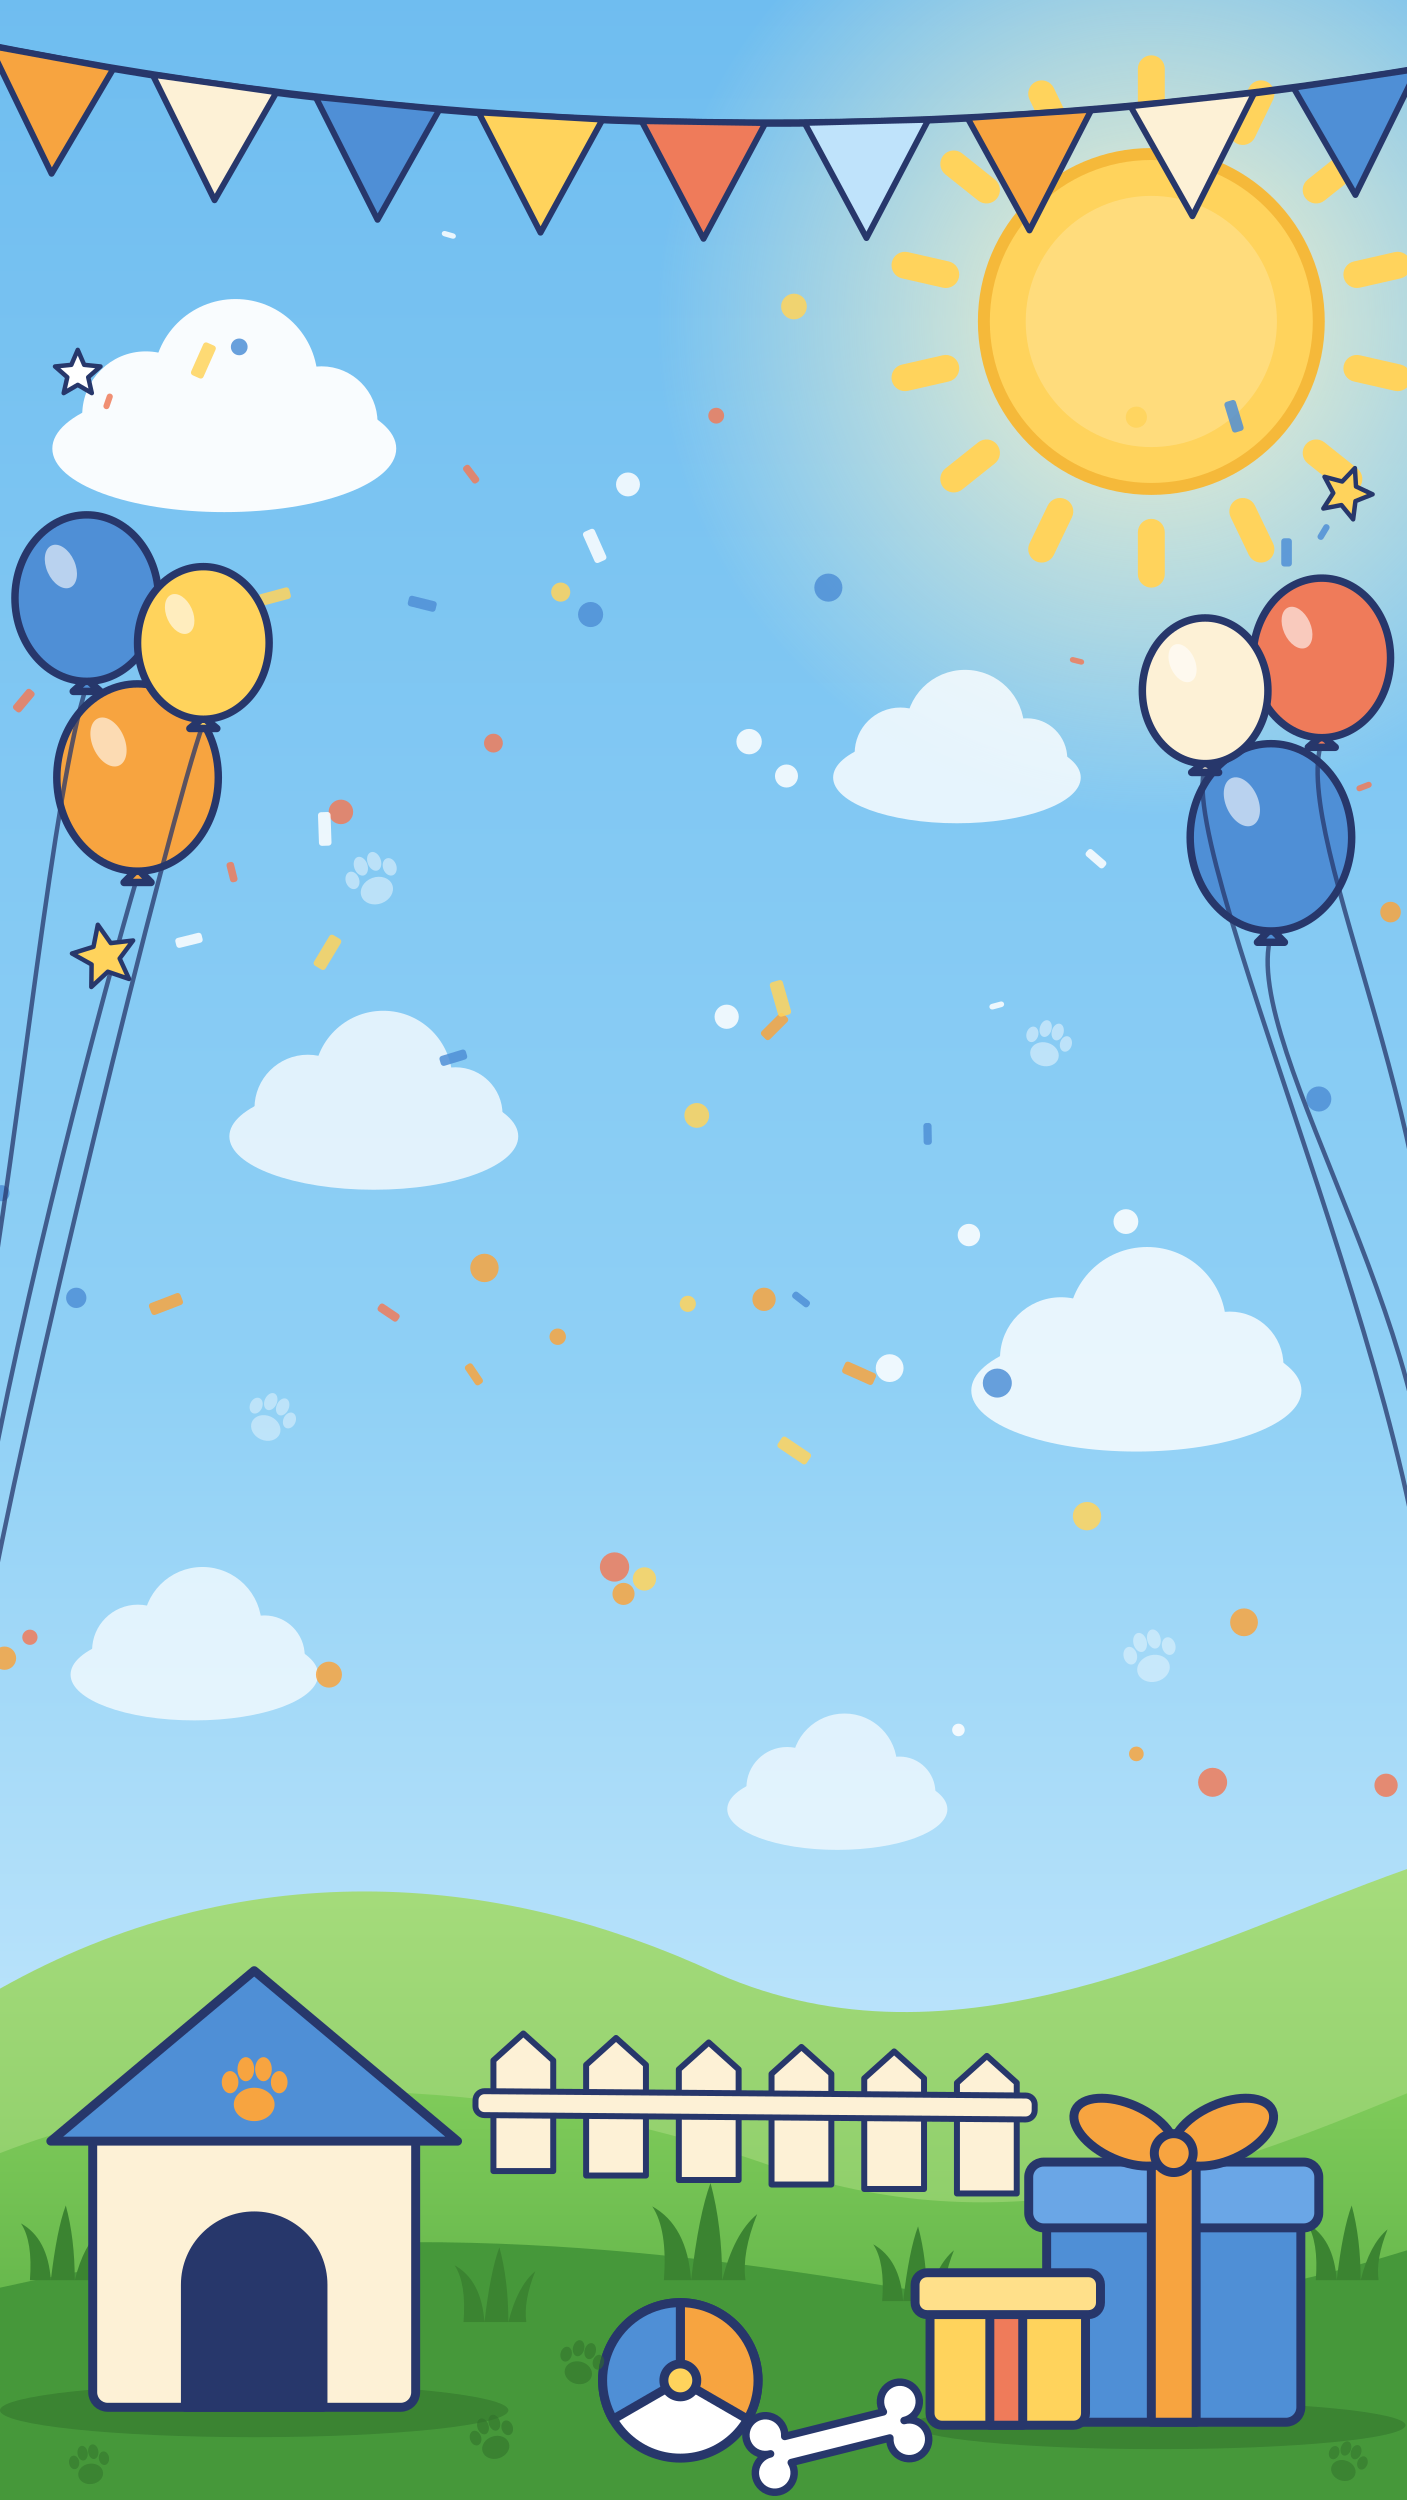
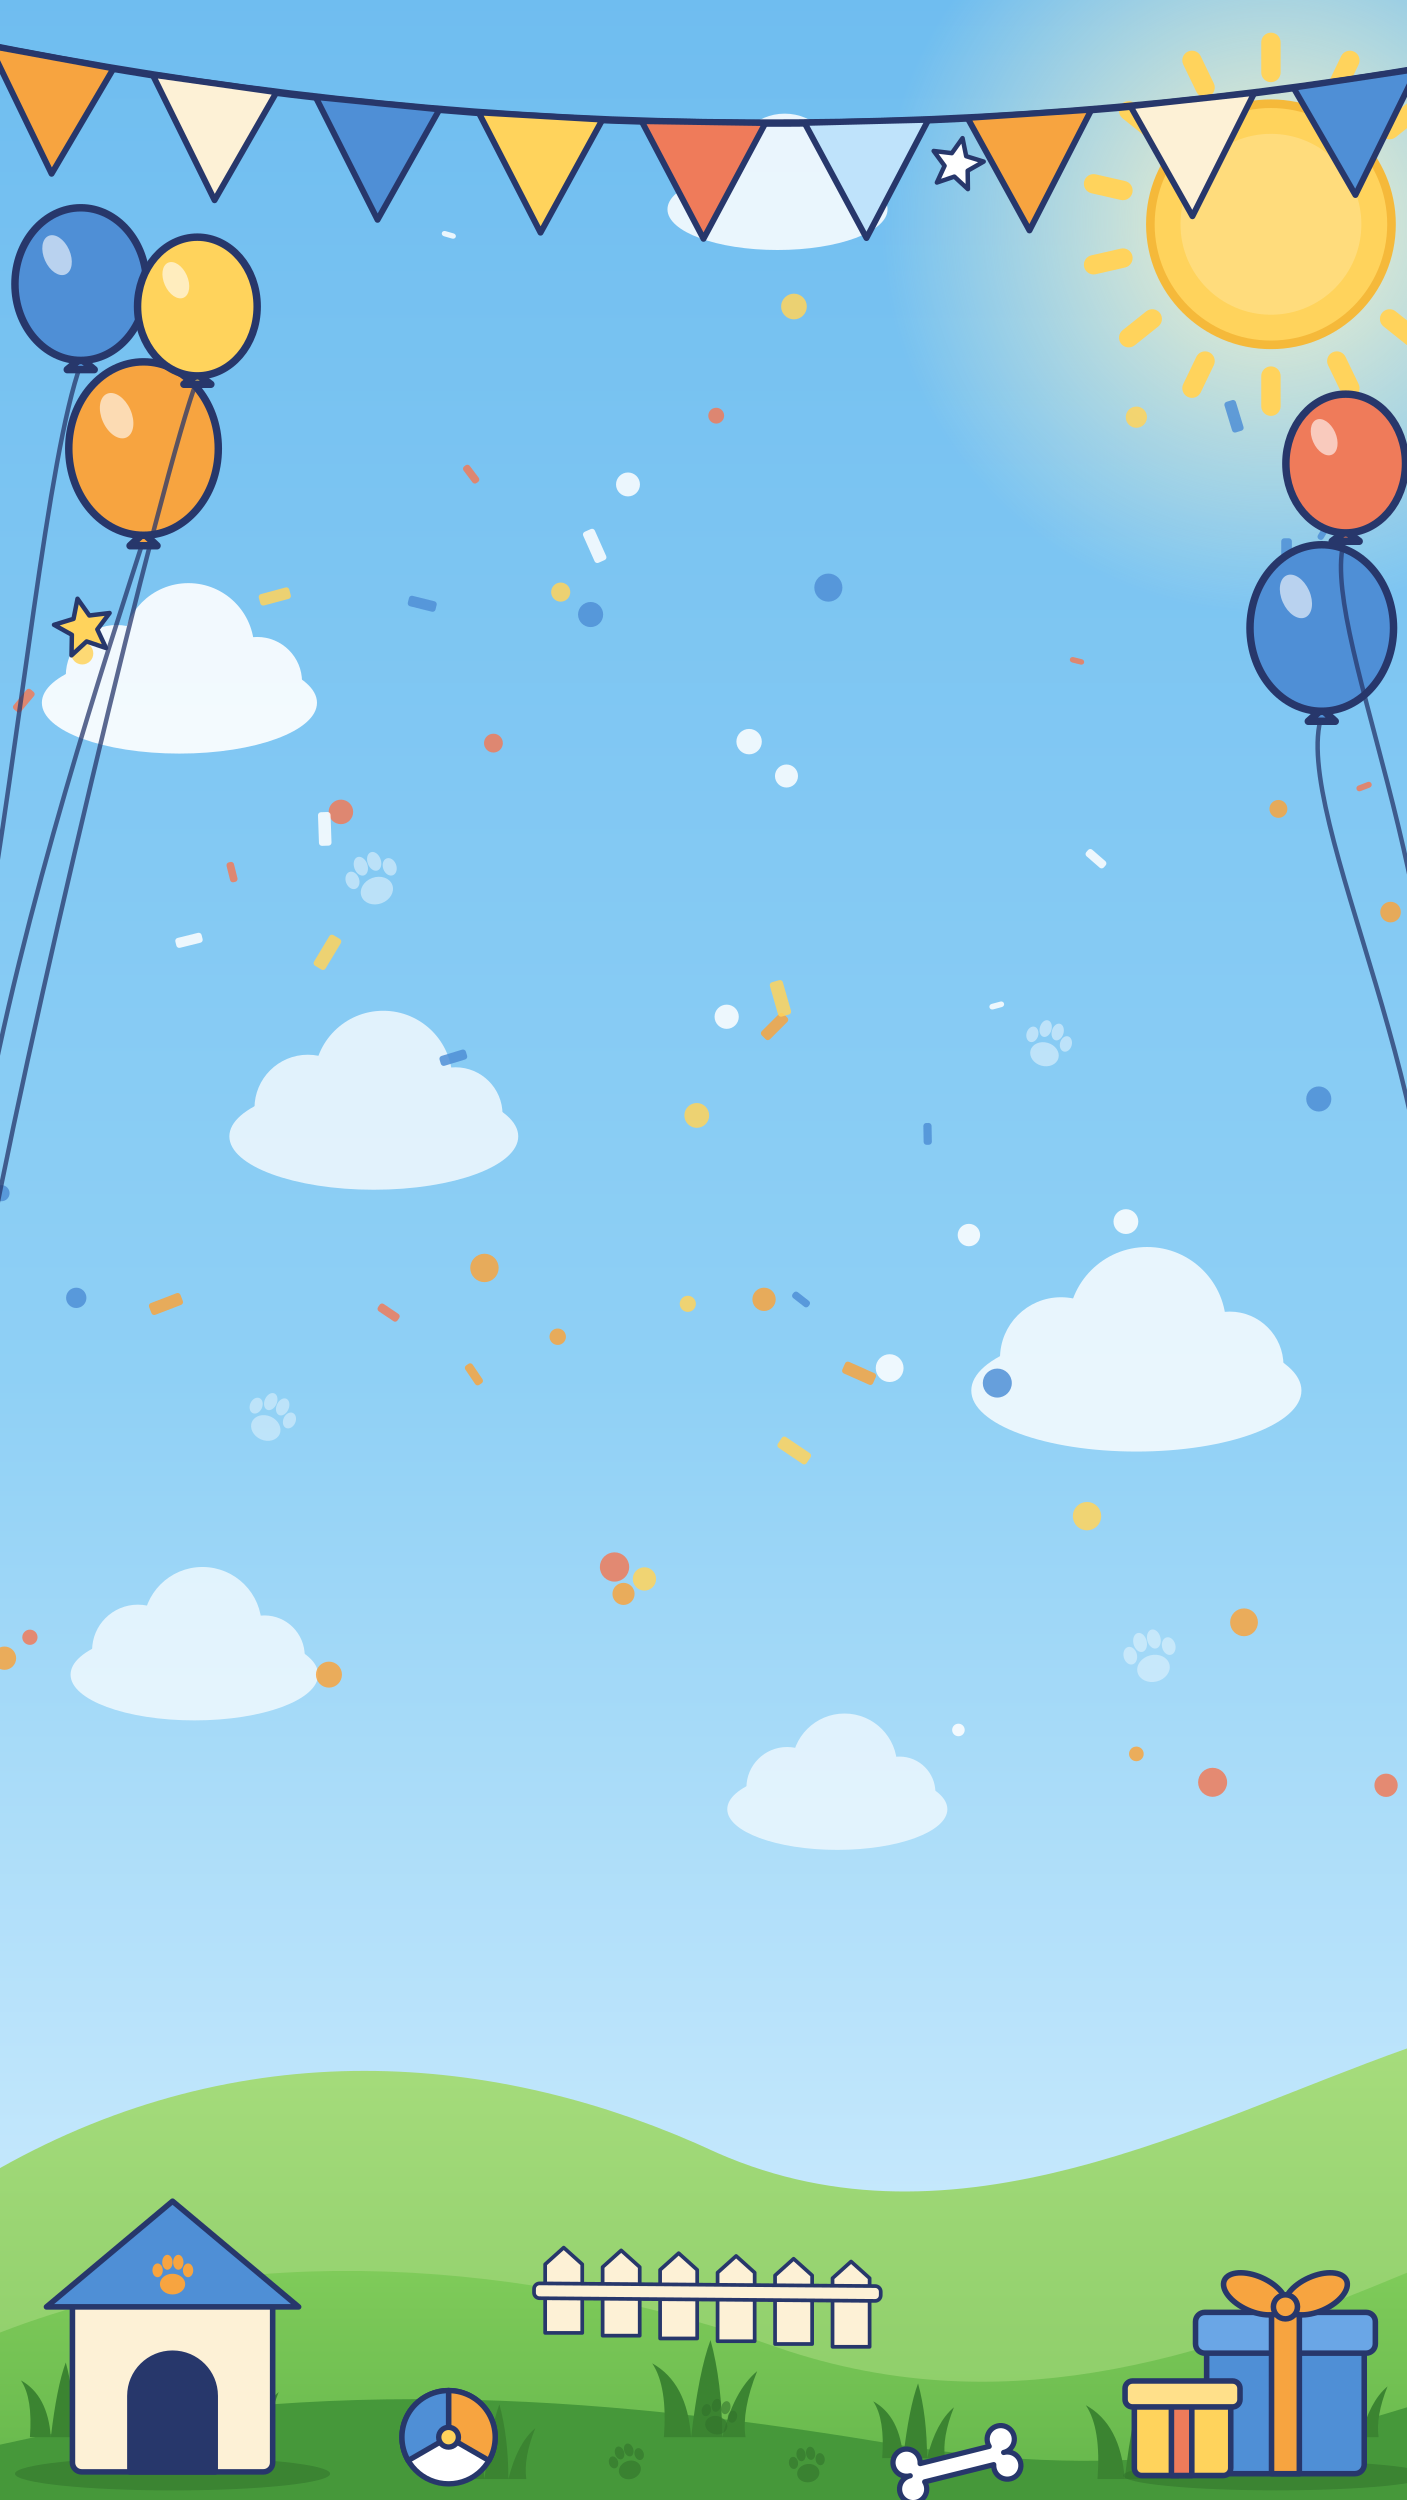
<svg xmlns="http://www.w3.org/2000/svg" viewBox="0 0 941 1672" width="941" height="1672">
  <defs>
    <linearGradient id="sky" x1="0" y1="0" x2="0" y2="1">
      <stop offset="0" stop-color="#6fbdf0" />
      <stop offset=".55" stop-color="#8fd0f5" />
      <stop offset="1" stop-color="#d9f1ff" />
    </linearGradient>
    <linearGradient id="hill1" x1="0" y1="0" x2="0" y2="1">
      <stop offset="0" stop-color="#a6dc7c" />
      <stop offset="1" stop-color="#7cc45c" />
    </linearGradient>
    <linearGradient id="hill2" x1="0" y1="0" x2="0" y2="1">
      <stop offset="0" stop-color="#7fcb5a" />
      <stop offset="1" stop-color="#4fa53f" />
    </linearGradient>
    <radialGradient id="glow">
      <stop offset="0" stop-color="#fff6c9" stop-opacity=".95" />
      <stop offset="1" stop-color="#fff6c9" stop-opacity="0" />
    </radialGradient>
  </defs>
  <rect width="941" height="1672" fill="url(#sky)" />
-   <circle cx="770" cy="215" r="330" fill="url(#glow)" />
-   <g transform="translate(770,215)">
+   <circle cx="850" cy="150" r="260" fill="url(#glow)" />
+   <g transform="translate(850,150) scale(.72)">
    <rect x="-9" y="-178" width="18" height="46" rx="9" fill="#ffd35c" transform="rotate(0)" />
    <rect x="-9" y="-178" width="18" height="46" rx="9" fill="#ffd35c" transform="rotate(25.71429)" />
    <rect x="-9" y="-178" width="18" height="46" rx="9" fill="#ffd35c" transform="rotate(51.42857)" />
    <rect x="-9" y="-178" width="18" height="46" rx="9" fill="#ffd35c" transform="rotate(77.14286)" />
    <rect x="-9" y="-178" width="18" height="46" rx="9" fill="#ffd35c" transform="rotate(102.8571)" />
    <rect x="-9" y="-178" width="18" height="46" rx="9" fill="#ffd35c" transform="rotate(128.5714)" />
    <rect x="-9" y="-178" width="18" height="46" rx="9" fill="#ffd35c" transform="rotate(154.2857)" />
    <rect x="-9" y="-178" width="18" height="46" rx="9" fill="#ffd35c" transform="rotate(180)" />
    <rect x="-9" y="-178" width="18" height="46" rx="9" fill="#ffd35c" transform="rotate(205.7143)" />
    <rect x="-9" y="-178" width="18" height="46" rx="9" fill="#ffd35c" transform="rotate(231.4286)" />
    <rect x="-9" y="-178" width="18" height="46" rx="9" fill="#ffd35c" transform="rotate(257.1429)" />
    <rect x="-9" y="-178" width="18" height="46" rx="9" fill="#ffd35c" transform="rotate(282.8571)" />
    <rect x="-9" y="-178" width="18" height="46" rx="9" fill="#ffd35c" transform="rotate(308.5714)" />
    <rect x="-9" y="-178" width="18" height="46" rx="9" fill="#ffd35c" transform="rotate(334.2857)" />
    <circle r="112" fill="#ffd35c" stroke="#f5b93a" stroke-width="8" />
    <circle r="84" fill="#ffe08a" opacity=".7" />
  </g>
-   <g transform="translate(150,300) scale(1.25)" opacity="0.95" fill="#fff">
-     <ellipse cx="0" cy="0" rx="92" ry="34" />
-     <circle cx="-42" cy="-18" r="34" />
-     <circle cx="6" cy="-36" r="44" />
-     <circle cx="52" cy="-14" r="30" />
-   </g>
-   <g transform="translate(640,520) scale(0.9)" opacity="0.8" fill="#fff">
+   <g transform="translate(120,470) scale(1)" opacity="0.9" fill="#fff">
+     <ellipse cx="0" cy="0" rx="92" ry="34" />
+     <circle cx="-42" cy="-18" r="34" />
+     <circle cx="6" cy="-36" r="44" />
+     <circle cx="52" cy="-14" r="30" />
+   </g>
+   <g transform="translate(520,140) scale(0.8)" opacity="0.85" fill="#fff">
    <ellipse cx="0" cy="0" rx="92" ry="34" />
    <circle cx="-42" cy="-18" r="34" />
    <circle cx="6" cy="-36" r="44" />
    <circle cx="52" cy="-14" r="30" />
  </g>
  <g transform="translate(250,760) scale(1.05)" opacity="0.75" fill="#fff">
    <ellipse cx="0" cy="0" rx="92" ry="34" />
    <circle cx="-42" cy="-18" r="34" />
    <circle cx="6" cy="-36" r="44" />
    <circle cx="52" cy="-14" r="30" />
  </g>
  <g transform="translate(760,930) scale(1.2)" opacity="0.8" fill="#fff">
    <ellipse cx="0" cy="0" rx="92" ry="34" />
    <circle cx="-42" cy="-18" r="34" />
    <circle cx="6" cy="-36" r="44" />
    <circle cx="52" cy="-14" r="30" />
  </g>
  <g transform="translate(130,1120) scale(0.9)" opacity="0.7" fill="#fff">
    <ellipse cx="0" cy="0" rx="92" ry="34" />
    <circle cx="-42" cy="-18" r="34" />
    <circle cx="6" cy="-36" r="44" />
    <circle cx="52" cy="-14" r="30" />
  </g>
  <g transform="translate(560,1210) scale(0.8)" opacity="0.65" fill="#fff">
    <ellipse cx="0" cy="0" rx="92" ry="34" />
    <circle cx="-42" cy="-18" r="34" />
    <circle cx="6" cy="-36" r="44" />
    <circle cx="52" cy="-14" r="30" />
  </g>
  <rect x="0" y="1117" width="13.8" height="5.2" rx="2" fill="#ffd35c" opacity=".85" transform="rotate(131 0 1117)" />
  <circle cx="501" cy="496" r="8.5" fill="#fff" opacity=".85" />
  <circle cx="511" cy="869" r="7.8" fill="#f7a440" opacity=".85" />
  <circle cx="228" cy="543" r="8.2" fill="#ef7b5a" opacity=".85" />
  <circle cx="51" cy="868" r="6.8" fill="#4f8fd6" opacity=".85" />
  <circle cx="760" cy="279" r="7.1" fill="#ffd35c" opacity=".85" />
  <circle cx="648" cy="826" r="7.5" fill="#fff" opacity=".85" />
  <circle cx="855" cy="541" r="6.0" fill="#f7a440" opacity=".85" />
  <rect x="313" y="310" width="13.9" height="5.2" rx="2" fill="#ef7b5a" opacity=".85" transform="rotate(53 313 310)" />
  <circle cx="882" cy="735" r="8.4" fill="#4f8fd6" opacity=".85" />
  <circle cx="55" cy="437" r="7.4" fill="#ffd35c" opacity=".85" />
  <rect x="397" y="353" width="22.7" height="8.5" rx="2" fill="#fff" opacity=".85" transform="rotate(66 397 353)" />
  <circle cx="324" cy="848" r="9.5" fill="#f7a440" opacity=".85" />
  <rect x="156" y="576" width="13.7" height="5.1" rx="2" fill="#ef7b5a" opacity=".85" transform="rotate(76 156 576)" />
  <rect x="313" y="708" width="18.4" height="6.9" rx="2" fill="#4f8fd6" opacity=".85" transform="rotate(163 313 708)" />
  <circle cx="431" cy="1056" r="7.8" fill="#ffd35c" opacity=".85" />
  <circle cx="486" cy="680" r="8.1" fill="#fff" opacity=".85" />
  <circle cx="373" cy="894" r="5.5" fill="#f7a440" opacity=".85" />
  <circle cx="330" cy="497" r="6.3" fill="#ef7b5a" opacity=".85" />
  <rect x="826" y="267" width="21.4" height="8.0" rx="2" fill="#4f8fd6" opacity=".85" transform="rotate(73 826 267)" />
  <rect x="145" y="232" width="23.9" height="9.0" rx="2" fill="#ffd35c" opacity=".85" transform="rotate(114 145 232)" />
  <rect x="136" y="630" width="18.1" height="6.8" rx="2" fill="#fff" opacity=".85" transform="rotate(166 136 630)" />
  <circle cx="832" cy="1085" r="9.3" fill="#f7a440" opacity=".85" />
  <rect x="716" y="439" width="9.8" height="3.7" rx="2" fill="#ef7b5a" opacity=".85" transform="rotate(14 716 439)" />
  <circle cx="1" cy="798" r="5.4" fill="#4f8fd6" opacity=".85" />
  <circle cx="460" cy="872" r="5.4" fill="#ffd35c" opacity=".85" />
  <rect x="221" y="543" width="22.5" height="8.4" rx="2" fill="#fff" opacity=".85" transform="rotate(88 221 543)" />
  <circle cx="3" cy="1109" r="7.8" fill="#f7a440" opacity=".85" />
  <circle cx="20" cy="1095" r="5.1" fill="#ef7b5a" opacity=".85" />
  <rect x="532" y="863" width="13.4" height="5.0" rx="2" fill="#4f8fd6" opacity=".85" transform="rotate(38 532 863)" />
  <circle cx="531" cy="205" r="8.6" fill="#ffd35c" opacity=".85" />
  <rect x="672" y="673" width="10.1" height="3.8" rx="2" fill="#fff" opacity=".85" transform="rotate(165 672 673)" />
  <rect x="123" y="872" width="22.5" height="8.4" rx="2" fill="#f7a440" opacity=".85" transform="rotate(159 123 872)" />
  <circle cx="811" cy="1192" r="9.7" fill="#ef7b5a" opacity=".85" />
  <circle cx="395" cy="411" r="8.4" fill="#4f8fd6" opacity=".85" />
  <circle cx="375" cy="396" r="6.4" fill="#ffd35c" opacity=".85" />
  <circle cx="526" cy="519" r="7.7" fill="#fff" opacity=".85" />
  <rect x="315" y="911" width="15.7" height="5.9" rx="2" fill="#f7a440" opacity=".85" transform="rotate(56 315 911)" />
  <circle cx="927" cy="1194" r="7.8" fill="#ef7b5a" opacity=".85" />
  <rect x="864" y="360" width="18.9" height="7.1" rx="2" fill="#4f8fd6" opacity=".85" transform="rotate(90 864 360)" />
  <rect x="524" y="960" width="23.2" height="8.7" rx="2" fill="#ffd35c" opacity=".85" transform="rotate(34 524 960)" />
  <circle cx="420" cy="324" r="8.0" fill="#fff" opacity=".85" />
  <rect x="528" y="682" width="20.5" height="7.7" rx="2" fill="#f7a440" opacity=".85" transform="rotate(135 528 682)" />
  <rect x="24" y="464" width="17.4" height="6.5" rx="2" fill="#ef7b5a" opacity=".85" transform="rotate(130 24 464)" />
  <rect x="274" y="398" width="19.1" height="7.2" rx="2" fill="#4f8fd6" opacity=".85" transform="rotate(14 274 398)" />
  <circle cx="727" cy="1014" r="9.5" fill="#ffd35c" opacity=".85" />
  <circle cx="641" cy="1157" r="4.2" fill="#fff" opacity=".85" />
  <rect x="566" y="910" width="22.5" height="8.5" rx="2" fill="#f7a440" opacity=".85" transform="rotate(24 566 910)" />
  <rect x="76" y="264" width="10.8" height="4.1" rx="2" fill="#ef7b5a" opacity=".85" transform="rotate(109 76 264)" />
  <rect x="890" y="352" width="11.5" height="4.3" rx="2" fill="#4f8fd6" opacity=".85" transform="rotate(121 890 352)" />
  <rect x="229" y="629" width="23.9" height="9.0" rx="2" fill="#ffd35c" opacity=".85" transform="rotate(121 229 629)" />
  <rect x="729" y="567" width="15.6" height="5.8" rx="2" fill="#fff" opacity=".85" transform="rotate(41 729 567)" />
  <circle cx="760" cy="1173" r="4.9" fill="#f7a440" opacity=".85" />
  <circle cx="479" cy="278" r="5.3" fill="#ef7b5a" opacity=".85" />
  <circle cx="160" cy="232" r="5.6" fill="#4f8fd6" opacity=".85" />
  <rect x="523" y="655" width="23.9" height="9.0" rx="2" fill="#ffd35c" opacity=".85" transform="rotate(74 523 655)" />
  <rect x="296" y="154" width="9.7" height="3.6" rx="2" fill="#fff" opacity=".85" transform="rotate(16 296 154)" />
  <circle cx="220" cy="1120" r="8.7" fill="#f7a440" opacity=".85" />
  <circle cx="411" cy="1048" r="9.8" fill="#ef7b5a" opacity=".85" />
  <rect x="623" y="751" width="14.6" height="5.5" rx="2" fill="#4f8fd6" opacity=".85" transform="rotate(89 623 751)" />
  <circle cx="466" cy="746" r="8.3" fill="#ffd35c" opacity=".85" />
  <circle cx="595" cy="915" r="9.3" fill="#fff" opacity=".85" />
  <circle cx="930" cy="610" r="6.9" fill="#f7a440" opacity=".85" />
  <rect x="918" y="526" width="10.7" height="4.0" rx="2" fill="#ef7b5a" opacity=".85" transform="rotate(159 918 526)" />
  <circle cx="667" cy="925" r="9.7" fill="#4f8fd6" opacity=".85" />
  <rect x="195" y="400" width="21.1" height="7.9" rx="2" fill="#ffd35c" opacity=".85" transform="rotate(165 195 400)" />
  <circle cx="753" cy="817" r="8.3" fill="#fff" opacity=".85" />
  <circle cx="417" cy="1066" r="7.4" fill="#f7a440" opacity=".85" />
  <rect x="255" y="871" width="15.8" height="5.9" rx="2" fill="#ef7b5a" opacity=".85" transform="rotate(34 255 871)" />
  <circle cx="554" cy="393" r="9.4" fill="#4f8fd6" opacity=".85" />
-   <path d="M0,1330 C160,1240 330,1250 480,1320 C640,1390 800,1300 941,1250 L941,1672 L0,1672 Z" fill="url(#hill1)" />
-   <path d="M0,1440 C180,1370 380,1400 520,1450 C680,1505 820,1450 941,1400 L941,1672 L0,1672 Z" fill="url(#hill2)" />
-   <g fill="#fdf1d6" stroke="#27376b" stroke-width="4" stroke-linejoin="round">
-     <path d="M330,1452 L330,1378 L350,1360 L370,1378 L370,1452 Z" />
-     <path d="M392,1455 L392,1381 L412,1363 L432,1381 L432,1455 Z" />
-     <path d="M454,1458 L454,1384 L474,1366 L494,1384 L494,1458 Z" />
-     <path d="M516,1461 L516,1387 L536,1369 L556,1387 L556,1461 Z" />
-     <path d="M578,1464 L578,1390 L598,1372 L618,1390 L618,1464 Z" />
-     <path d="M640,1467 L640,1393 L660,1375 L680,1393 L680,1467 Z" />
-     <rect x="318" y="1400" width="374" height="16" rx="6" transform="rotate(.46 500 1408)" />
-   </g>
-   <path d="M0,1530 C220,1480 420,1500 600,1530 C760,1556 860,1530 941,1505 L941,1672 L0,1672 Z" fill="#46983a" />
-   <path transform="translate(40,1525) scale(1)" d="M-20,0 Q-18,-26 -26,-38 Q-8,-28 -6,0 Q-2,-34 4,-50 Q10,-28 10,0 Q16,-24 28,-34 Q20,-14 22,0 Z" fill="#3b8431" />
-   <path transform="translate(150,1539) scale(1.3)" d="M-20,0 Q-18,-26 -26,-38 Q-8,-28 -6,0 Q-2,-34 4,-50 Q10,-28 10,0 Q16,-24 28,-34 Q20,-14 22,0 Z" fill="#3b8431" />
-   <path transform="translate(330,1553) scale(1)" d="M-20,0 Q-18,-26 -26,-38 Q-8,-28 -6,0 Q-2,-34 4,-50 Q10,-28 10,0 Q16,-24 28,-34 Q20,-14 22,0 Z" fill="#3b8431" />
-   <path transform="translate(470,1525) scale(1.3)" d="M-20,0 Q-18,-26 -26,-38 Q-8,-28 -6,0 Q-2,-34 4,-50 Q10,-28 10,0 Q16,-24 28,-34 Q20,-14 22,0 Z" fill="#3b8431" />
-   <path transform="translate(610,1539) scale(1)" d="M-20,0 Q-18,-26 -26,-38 Q-8,-28 -6,0 Q-2,-34 4,-50 Q10,-28 10,0 Q16,-24 28,-34 Q20,-14 22,0 Z" fill="#3b8431" />
-   <path transform="translate(760,1553) scale(1.3)" d="M-20,0 Q-18,-26 -26,-38 Q-8,-28 -6,0 Q-2,-34 4,-50 Q10,-28 10,0 Q16,-24 28,-34 Q20,-14 22,0 Z" fill="#3b8431" />
-   <path transform="translate(900,1525) scale(1)" d="M-20,0 Q-18,-26 -26,-38 Q-8,-28 -6,0 Q-2,-34 4,-50 Q10,-28 10,0 Q16,-24 28,-34 Q20,-14 22,0 Z" fill="#3b8431" />
-   <g stroke="#27376b" stroke-width="6" stroke-linejoin="round">
-     <ellipse cx="170" cy="1612" rx="170" ry="18" fill="#2f6f2a" stroke="none" opacity=".5" />
-     <rect x="62" y="1420" width="216" height="190" rx="10" fill="#fdf1d6" />
-     <path d="M34,1432 L170,1318 L306,1432 Z" fill="#4f8fd6" />
-     <path d="M124,1610 L124,1528 A46,46 0 0 1 216,1528 L216,1610 Z" fill="#27376b" />
-   </g>
-   <g transform="translate(170,1400) rotate(0) scale(0.62)" fill="#f7a440" opacity="1">
-     <ellipse cx="0" cy="12" rx="22" ry="18" />
-     <ellipse cx="-26" cy="-12" rx="9" ry="12" />
-     <ellipse cx="-9" cy="-26" rx="9" ry="13" />
-     <ellipse cx="10" cy="-26" rx="9" ry="13" />
-     <ellipse cx="27" cy="-12" rx="9" ry="12" />
-   </g>
-   <g stroke="#27376b" stroke-width="6" stroke-linejoin="round">
-     <ellipse cx="775" cy="1622" rx="165" ry="16" fill="#2f6f2a" stroke="none" opacity=".5" />
-     <rect x="700" y="1470" width="170" height="150" rx="10" fill="#4f8fd6" />
-     <rect x="688" y="1446" width="194" height="44" rx="10" fill="#6aa6e6" />
-     <rect x="770" y="1446" width="30" height="174" fill="#f7a440" />
-     <ellipse cx="752" cy="1426" rx="36" ry="19" fill="#f7a440" transform="rotate(24 752 1426)" />
-     <ellipse cx="818" cy="1426" rx="36" ry="19" fill="#f7a440" transform="rotate(-24 818 1426)" />
-     <circle cx="785" cy="1440" r="13" fill="#f7a440" />
-     <rect x="622" y="1536" width="104" height="86" rx="8" fill="#ffd35c" />
-     <rect x="662" y="1536" width="22" height="86" fill="#ef7b5a" />
-     <rect x="612" y="1520" width="124" height="28" rx="8" fill="#ffe08a" />
-   </g>
-   <g stroke="#27376b" stroke-width="6" stroke-linejoin="round" transform="translate(455,1592)">
+   <g transform="translate(0,120)">
+     <path d="M0,1330 C160,1240 330,1250 480,1320 C640,1390 800,1300 941,1250 L941,1672 L0,1672 Z" fill="url(#hill1)" />
+     <path d="M0,1440 C180,1370 380,1400 520,1450 C680,1505 820,1450 941,1400 L941,1672 L0,1672 Z" fill="url(#hill2)" />
+   </g>
+   <g transform="translate(160,660) scale(.62)">
+     <g fill="#fdf1d6" stroke="#27376b" stroke-width="4" stroke-linejoin="round">
+       <path d="M330,1452 L330,1378 L350,1360 L370,1378 L370,1452 Z" />
+       <path d="M392,1455 L392,1381 L412,1363 L432,1381 L432,1455 Z" />
+       <path d="M454,1458 L454,1384 L474,1366 L494,1384 L494,1458 Z" />
+       <path d="M516,1461 L516,1387 L536,1369 L556,1387 L556,1461 Z" />
+       <path d="M578,1464 L578,1390 L598,1372 L618,1390 L618,1464 Z" />
+       <path d="M640,1467 L640,1393 L660,1375 L680,1393 L680,1467 Z" />
+       <rect x="318" y="1400" width="374" height="16" rx="6" transform="rotate(.46 500 1408)" />
+     </g>
+   </g>
+   <g transform="translate(0,105)">
+     <path d="M0,1530 C220,1480 420,1500 600,1530 C760,1556 860,1530 941,1505 L941,1672 L0,1672 Z" fill="#46983a" />
+     <path transform="translate(40,1525) scale(1)" d="M-20,0 Q-18,-26 -26,-38 Q-8,-28 -6,0 Q-2,-34 4,-50 Q10,-28 10,0 Q16,-24 28,-34 Q20,-14 22,0 Z" fill="#3b8431" />
+     <path transform="translate(150,1539) scale(1.3)" d="M-20,0 Q-18,-26 -26,-38 Q-8,-28 -6,0 Q-2,-34 4,-50 Q10,-28 10,0 Q16,-24 28,-34 Q20,-14 22,0 Z" fill="#3b8431" />
+     <path transform="translate(330,1553) scale(1)" d="M-20,0 Q-18,-26 -26,-38 Q-8,-28 -6,0 Q-2,-34 4,-50 Q10,-28 10,0 Q16,-24 28,-34 Q20,-14 22,0 Z" fill="#3b8431" />
+     <path transform="translate(470,1525) scale(1.3)" d="M-20,0 Q-18,-26 -26,-38 Q-8,-28 -6,0 Q-2,-34 4,-50 Q10,-28 10,0 Q16,-24 28,-34 Q20,-14 22,0 Z" fill="#3b8431" />
+     <path transform="translate(610,1539) scale(1)" d="M-20,0 Q-18,-26 -26,-38 Q-8,-28 -6,0 Q-2,-34 4,-50 Q10,-28 10,0 Q16,-24 28,-34 Q20,-14 22,0 Z" fill="#3b8431" />
+     <path transform="translate(760,1553) scale(1.3)" d="M-20,0 Q-18,-26 -26,-38 Q-8,-28 -6,0 Q-2,-34 4,-50 Q10,-28 10,0 Q16,-24 28,-34 Q20,-14 22,0 Z" fill="#3b8431" />
+     <path transform="translate(900,1525) scale(1)" d="M-20,0 Q-18,-26 -26,-38 Q-8,-28 -6,0 Q-2,-34 4,-50 Q10,-28 10,0 Q16,-24 28,-34 Q20,-14 22,0 Z" fill="#3b8431" />
+   </g>
+   <g transform="translate(10,655) scale(.62)">
+     <g stroke="#27376b" stroke-width="6" stroke-linejoin="round">
+       <ellipse cx="170" cy="1612" rx="170" ry="18" fill="#2f6f2a" stroke="none" opacity=".5" />
+       <rect x="62" y="1420" width="216" height="190" rx="10" fill="#fdf1d6" />
+       <path d="M34,1432 L170,1318 L306,1432 Z" fill="#4f8fd6" />
+       <path d="M124,1610 L124,1528 A46,46 0 0 1 216,1528 L216,1610 Z" fill="#27376b" />
+     </g>
+     <g transform="translate(170,1400) rotate(0) scale(0.62)" fill="#f7a440" opacity="1">
+       <ellipse cx="0" cy="12" rx="22" ry="18" />
+       <ellipse cx="-26" cy="-12" rx="9" ry="12" />
+       <ellipse cx="-9" cy="-26" rx="9" ry="13" />
+       <ellipse cx="10" cy="-26" rx="9" ry="13" />
+       <ellipse cx="27" cy="-12" rx="9" ry="12" />
+     </g>
+   </g>
+   <g transform="translate(373,650) scale(.62)">
+     <g stroke="#27376b" stroke-width="6" stroke-linejoin="round">
+       <ellipse cx="775" cy="1622" rx="165" ry="16" fill="#2f6f2a" stroke="none" opacity=".5" />
+       <rect x="700" y="1470" width="170" height="150" rx="10" fill="#4f8fd6" />
+       <rect x="688" y="1446" width="194" height="44" rx="10" fill="#6aa6e6" />
+       <rect x="770" y="1446" width="30" height="174" fill="#f7a440" />
+       <ellipse cx="752" cy="1426" rx="36" ry="19" fill="#f7a440" transform="rotate(24 752 1426)" />
+       <ellipse cx="818" cy="1426" rx="36" ry="19" fill="#f7a440" transform="rotate(-24 818 1426)" />
+       <circle cx="785" cy="1440" r="13" fill="#f7a440" />
+       <rect x="622" y="1536" width="104" height="86" rx="8" fill="#ffd35c" />
+       <rect x="662" y="1536" width="22" height="86" fill="#ef7b5a" />
+       <rect x="612" y="1520" width="124" height="28" rx="8" fill="#ffe08a" />
+     </g>
+   </g>
+   <g stroke="#27376b" stroke-width="6" stroke-linejoin="round" transform="translate(300,1630) scale(.6)">
    <circle r="52" fill="#fff" />
    <path d="M0,-52 A52,52 0 0 1 45,26 L0,0 Z" fill="#f7a440" />
    <path d="M0,-52 A52,52 0 0 0 -45,26 L0,0 Z" fill="#4f8fd6" />
    <circle r="11" fill="#ffd35c" />
  </g>
-   <g transform="translate(560,1630) rotate(-14)" fill="#fff" stroke="#27376b" stroke-width="5" stroke-linejoin="round">
+   <g transform="translate(640,1648) rotate(-14) scale(.7)" fill="#fff" stroke="#27376b" stroke-width="5" stroke-linejoin="round">
    <path d="M-34,-9 A13,13 0 1 0 -46,0 A13,13 0 1 0 -34,9 L34,9 A13,13 0 1 0 46,0 A13,13 0 1 0 34,-9 Z" />
  </g>
-   <g transform="translate(330,1632) rotate(-18) scale(0.42)" fill="#2f6f2a" opacity="0.55">
-     <ellipse cx="0" cy="12" rx="22" ry="18" />
-     <ellipse cx="-26" cy="-12" rx="9" ry="12" />
-     <ellipse cx="-9" cy="-26" rx="9" ry="13" />
-     <ellipse cx="10" cy="-26" rx="9" ry="13" />
-     <ellipse cx="27" cy="-12" rx="9" ry="12" />
-   </g>
-   <g transform="translate(388,1582) rotate(14) scale(0.42)" fill="#2f6f2a" opacity="0.55">
-     <ellipse cx="0" cy="12" rx="22" ry="18" />
-     <ellipse cx="-26" cy="-12" rx="9" ry="12" />
-     <ellipse cx="-9" cy="-26" rx="9" ry="13" />
-     <ellipse cx="10" cy="-26" rx="9" ry="13" />
-     <ellipse cx="27" cy="-12" rx="9" ry="12" />
-   </g>
-   <g transform="translate(60,1650) rotate(-8) scale(0.38)" fill="#2f6f2a" opacity="0.5">
-     <ellipse cx="0" cy="12" rx="22" ry="18" />
-     <ellipse cx="-26" cy="-12" rx="9" ry="12" />
-     <ellipse cx="-9" cy="-26" rx="9" ry="13" />
-     <ellipse cx="10" cy="-26" rx="9" ry="13" />
-     <ellipse cx="27" cy="-12" rx="9" ry="12" />
-   </g>
-   <g transform="translate(900,1648) rotate(20) scale(0.38)" fill="#2f6f2a" opacity="0.5">
-     <ellipse cx="0" cy="12" rx="22" ry="18" />
-     <ellipse cx="-26" cy="-12" rx="9" ry="12" />
-     <ellipse cx="-9" cy="-26" rx="9" ry="13" />
-     <ellipse cx="10" cy="-26" rx="9" ry="13" />
-     <ellipse cx="27" cy="-12" rx="9" ry="12" />
-   </g>
-   <path d="M92,585.88 C70,660.4 14,870 -12,1020" fill="none" stroke="#27376b" stroke-width="3" opacity=".75" />
-   <g stroke="#27376b" stroke-width="5" stroke-linejoin="round">
-     <path d="M83,590.2 L101,590.2 L92,581.02 Z" fill="#f7a440" />
-     <ellipse cx="92" cy="520" rx="54" ry="62.64" fill="#f7a440" />
-   </g>
-   <ellipse cx="72.56" cy="496.24" rx="10.8" ry="17.28" fill="#fff" opacity=".6" transform="rotate(-24 72.56 496.24)" />
-   <path d="M58,458.56 C36,524.8 14,750 -12,900" fill="none" stroke="#27376b" stroke-width="3" opacity=".75" />
-   <g stroke="#27376b" stroke-width="5" stroke-linejoin="round">
-     <path d="M49,462.4 L67,462.4 L58,454.24 Z" fill="#4f8fd6" />
-     <ellipse cx="58" cy="400" rx="48" ry="55.68" fill="#4f8fd6" />
-   </g>
-   <ellipse cx="40.72" cy="378.88" rx="9.6" ry="15.36" fill="#fff" opacity=".6" transform="rotate(-24 40.72 378.88)" />
-   <path d="M136,483.68 C114,544.4 14,950 -12,1100" fill="none" stroke="#27376b" stroke-width="3" opacity=".75" />
-   <g stroke="#27376b" stroke-width="5" stroke-linejoin="round">
-     <path d="M127,487.2 L145,487.2 L136,479.72 Z" fill="#ffd35c" />
-     <ellipse cx="136" cy="430" rx="44" ry="51.04" fill="#ffd35c" />
-   </g>
-   <ellipse cx="120.16" cy="410.64" rx="8.8" ry="14.08" fill="#fff" opacity=".6" transform="rotate(-24 120.16 410.64)" />
-   <path d="M850,625.88 C828,700.4 979,910 953,1060" fill="none" stroke="#27376b" stroke-width="3" opacity=".75" />
-   <g stroke="#27376b" stroke-width="5" stroke-linejoin="round">
-     <path d="M841,630.2 L859,630.2 L850,621.02 Z" fill="#4f8fd6" />
-     <ellipse cx="850" cy="560" rx="54" ry="62.64" fill="#4f8fd6" />
-   </g>
-   <ellipse cx="830.56" cy="536.24" rx="10.8" ry="17.28" fill="#fff" opacity=".6" transform="rotate(-24 830.56 536.24)" />
-   <path d="M884,496.12 C862,559.6 979,780 953,930" fill="none" stroke="#27376b" stroke-width="3" opacity=".75" />
-   <g stroke="#27376b" stroke-width="5" stroke-linejoin="round">
-     <path d="M875,499.8 L893,499.8 L884,491.98 Z" fill="#ef7b5a" />
-     <ellipse cx="884" cy="440" rx="46" ry="53.36" fill="#ef7b5a" />
-   </g>
-   <ellipse cx="867.44" cy="419.76" rx="9.2" ry="14.72" fill="#fff" opacity=".6" transform="rotate(-24 867.44 419.76)" />
-   <path d="M806,513.24 C784,571.2 979,990 953,1140" fill="none" stroke="#27376b" stroke-width="3" opacity=".75" />
-   <g stroke="#27376b" stroke-width="5" stroke-linejoin="round">
-     <path d="M797,516.6 L815,516.6 L806,509.46 Z" fill="#fdf1d6" />
-     <ellipse cx="806" cy="462" rx="42" ry="48.72" fill="#fdf1d6" />
-   </g>
-   <ellipse cx="790.88" cy="443.52" rx="8.4" ry="13.44" fill="#fff" opacity=".6" transform="rotate(-24 790.88 443.52)" />
-   <path transform="translate(70,640) rotate(-12)" d="M0.0,-22.0 L5.9,-8.2 L20.9,-6.8 L9.6,3.1 L12.9,17.8 L0.0,10.1 L-12.9,17.8 L-9.6,3.1 L-20.9,-6.8 L-5.9,-8.2 Z" fill="#ffd35c" stroke="#27376b" stroke-width="3" stroke-linejoin="round" />
-   <path transform="translate(52,250) rotate(0)" d="M0.0,-16.0 L4.3,-6.0 L15.2,-4.9 L7.0,2.3 L9.4,12.9 L0.0,7.4 L-9.4,12.9 L-7.0,2.3 L-15.2,-4.9 L-4.3,-6.0 Z" fill="#fff" stroke="#27376b" stroke-width="3" stroke-linejoin="round" />
-   <path transform="translate(900,330) rotate(20)" d="M0.0,-18.0 L4.9,-6.7 L17.1,-5.6 L7.9,2.6 L10.6,14.6 L0.0,8.3 L-10.6,14.6 L-7.9,2.6 L-17.1,-5.6 L-4.9,-6.7 Z" fill="#ffd35c" stroke="#27376b" stroke-width="3" stroke-linejoin="round" />
+   <g transform="translate(420,1648) rotate(-18) scale(0.34)" fill="#2f6f2a" opacity="0.55">
+     <ellipse cx="0" cy="12" rx="22" ry="18" />
+     <ellipse cx="-26" cy="-12" rx="9" ry="12" />
+     <ellipse cx="-9" cy="-26" rx="9" ry="13" />
+     <ellipse cx="10" cy="-26" rx="9" ry="13" />
+     <ellipse cx="27" cy="-12" rx="9" ry="12" />
+   </g>
+   <g transform="translate(480,1618) rotate(14) scale(0.34)" fill="#2f6f2a" opacity="0.55">
+     <ellipse cx="0" cy="12" rx="22" ry="18" />
+     <ellipse cx="-26" cy="-12" rx="9" ry="12" />
+     <ellipse cx="-9" cy="-26" rx="9" ry="13" />
+     <ellipse cx="10" cy="-26" rx="9" ry="13" />
+     <ellipse cx="27" cy="-12" rx="9" ry="12" />
+   </g>
+   <g transform="translate(540,1650) rotate(-8) scale(0.34)" fill="#2f6f2a" opacity="0.55">
+     <ellipse cx="0" cy="12" rx="22" ry="18" />
+     <ellipse cx="-26" cy="-12" rx="9" ry="12" />
+     <ellipse cx="-9" cy="-26" rx="9" ry="13" />
+     <ellipse cx="10" cy="-26" rx="9" ry="13" />
+     <ellipse cx="27" cy="-12" rx="9" ry="12" />
+   </g>
+   <path d="M96,361 C74,430 14,610 -12,760" fill="none" stroke="#27376b" stroke-width="3" opacity=".75" />
+   <g stroke="#27376b" stroke-width="5" stroke-linejoin="round">
+     <path d="M87,365 L105,365 L96,356.5 Z" fill="#f7a440" />
+     <ellipse cx="96" cy="300" rx="50" ry="58" fill="#f7a440" />
+   </g>
+   <ellipse cx="78" cy="278" rx="10" ry="16" fill="#fff" opacity=".6" transform="rotate(-24 78 278)" />
+   <path d="M54,243.68 C32,304.4 14,490 -12,640" fill="none" stroke="#27376b" stroke-width="3" opacity=".75" />
+   <g stroke="#27376b" stroke-width="5" stroke-linejoin="round">
+     <path d="M45,247.2 L63,247.2 L54,239.72 Z" fill="#4f8fd6" />
+     <ellipse cx="54" cy="190" rx="44" ry="51.04" fill="#4f8fd6" />
+   </g>
+   <ellipse cx="38.16" cy="170.64" rx="8.8" ry="14.08" fill="#fff" opacity=".6" transform="rotate(-24 38.16 170.64)" />
+   <path d="M132,253.8 C110,309 14,710 -12,860" fill="none" stroke="#27376b" stroke-width="3" opacity=".75" />
+   <g stroke="#27376b" stroke-width="5" stroke-linejoin="round">
+     <path d="M123,257 L141,257 L132,250.2 Z" fill="#ffd35c" />
+     <ellipse cx="132" cy="205" rx="40" ry="46.4" fill="#ffd35c" />
+   </g>
+   <ellipse cx="117.6" cy="187.4" rx="8" ry="12.8" fill="#fff" opacity=".6" transform="rotate(-24 117.6 187.4)" />
+   <path d="M884,478.56 C862,544.8 979,750 953,900" fill="none" stroke="#27376b" stroke-width="3" opacity=".75" />
+   <g stroke="#27376b" stroke-width="5" stroke-linejoin="round">
+     <path d="M875,482.4 L893,482.4 L884,474.24 Z" fill="#4f8fd6" />
+     <ellipse cx="884" cy="420" rx="48" ry="55.68" fill="#4f8fd6" />
+   </g>
+   <ellipse cx="866.72" cy="398.88" rx="9.6" ry="15.36" fill="#fff" opacity=".6" transform="rotate(-24 866.72 398.88)" />
+   <path d="M900,358.8 C878,414 979,610 953,760" fill="none" stroke="#27376b" stroke-width="3" opacity=".75" />
+   <g stroke="#27376b" stroke-width="5" stroke-linejoin="round">
+     <path d="M891,362 L909,362 L900,355.2 Z" fill="#ef7b5a" />
+     <ellipse cx="900" cy="310" rx="40" ry="46.4" fill="#ef7b5a" />
+   </g>
+   <ellipse cx="885.6" cy="292.4" rx="8" ry="12.8" fill="#fff" opacity=".6" transform="rotate(-24 885.6 292.4)" />
+   <path transform="translate(56,420) rotate(-12)" d="M0.0,-20.0 L5.4,-7.4 L19.0,-6.2 L8.7,2.8 L11.8,16.2 L0.0,9.2 L-11.8,16.2 L-8.7,2.8 L-19.0,-6.2 L-5.4,-7.4 Z" fill="#ffd35c" stroke="#27376b" stroke-width="3" stroke-linejoin="round" />
+   <path transform="translate(640,110) rotate(12)" d="M0.0,-18.0 L4.9,-6.7 L17.1,-5.6 L7.9,2.6 L10.6,14.6 L0.0,8.3 L-10.6,14.6 L-7.9,2.6 L-17.1,-5.6 L-4.9,-6.7 Z" fill="#fff" stroke="#27376b" stroke-width="3" stroke-linejoin="round" />
  <g transform="translate(250,590) rotate(-20) scale(0.5)" fill="#fff" opacity="0.45">
    <ellipse cx="0" cy="12" rx="22" ry="18" />
    <ellipse cx="-26" cy="-12" rx="9" ry="12" />
    <ellipse cx="-9" cy="-26" rx="9" ry="13" />
    <ellipse cx="10" cy="-26" rx="9" ry="13" />
    <ellipse cx="27" cy="-12" rx="9" ry="12" />
  </g>
  <g transform="translate(700,700) rotate(16) scale(0.44)" fill="#fff" opacity="0.45">
    <ellipse cx="0" cy="12" rx="22" ry="18" />
    <ellipse cx="-26" cy="-12" rx="9" ry="12" />
    <ellipse cx="-9" cy="-26" rx="9" ry="13" />
    <ellipse cx="10" cy="-26" rx="9" ry="13" />
    <ellipse cx="27" cy="-12" rx="9" ry="12" />
  </g>
  <g transform="translate(180,950) rotate(24) scale(0.46)" fill="#fff" opacity="0.4">
    <ellipse cx="0" cy="12" rx="22" ry="18" />
    <ellipse cx="-26" cy="-12" rx="9" ry="12" />
    <ellipse cx="-9" cy="-26" rx="9" ry="13" />
    <ellipse cx="10" cy="-26" rx="9" ry="13" />
    <ellipse cx="27" cy="-12" rx="9" ry="12" />
  </g>
  <g transform="translate(770,1110) rotate(-14) scale(0.5)" fill="#fff" opacity="0.4">
    <ellipse cx="0" cy="12" rx="22" ry="18" />
    <ellipse cx="-26" cy="-12" rx="9" ry="12" />
    <ellipse cx="-9" cy="-26" rx="9" ry="13" />
    <ellipse cx="10" cy="-26" rx="9" ry="13" />
    <ellipse cx="27" cy="-12" rx="9" ry="12" />
  </g>
  <path d="M-20,28 Q470.5,128 961,44" fill="none" stroke="#27376b" stroke-width="5" stroke-linecap="round" />
  <path d="M-6.9,30.6 L75.9,45.8 L34.5,116.2 Z" fill="#f7a440" stroke="#27376b" stroke-width="4" stroke-linejoin="round" />
  <path d="M102.1,50.0 L184.9,61.7 L143.5,133.9 Z" fill="#fdf1d6" stroke="#27376b" stroke-width="4" stroke-linejoin="round" />
  <path d="M211.1,64.9 L293.9,73.2 L252.5,147.0 Z" fill="#4f8fd6" stroke="#27376b" stroke-width="4" stroke-linejoin="round" />
  <path d="M320.1,75.2 L402.9,80.0 L361.5,155.6 Z" fill="#ffd35c" stroke="#27376b" stroke-width="4" stroke-linejoin="round" />
  <path d="M429.1,81.0 L511.9,82.3 L470.5,159.7 Z" fill="#ef7b5a" stroke="#27376b" stroke-width="4" stroke-linejoin="round" />
  <path d="M538.1,82.2 L620.9,80.1 L579.5,159.2 Z" fill="#bfe3fb" stroke="#27376b" stroke-width="4" stroke-linejoin="round" />
  <path d="M647.1,78.9 L729.9,73.4 L688.5,154.1 Z" fill="#f7a440" stroke="#27376b" stroke-width="4" stroke-linejoin="round" />
  <path d="M756.1,71.1 L838.9,62.1 L797.5,144.6 Z" fill="#fdf1d6" stroke="#27376b" stroke-width="4" stroke-linejoin="round" />
  <path d="M865.1,58.7 L947.9,46.2 L906.5,130.4 Z" fill="#4f8fd6" stroke="#27376b" stroke-width="4" stroke-linejoin="round" />
</svg>
